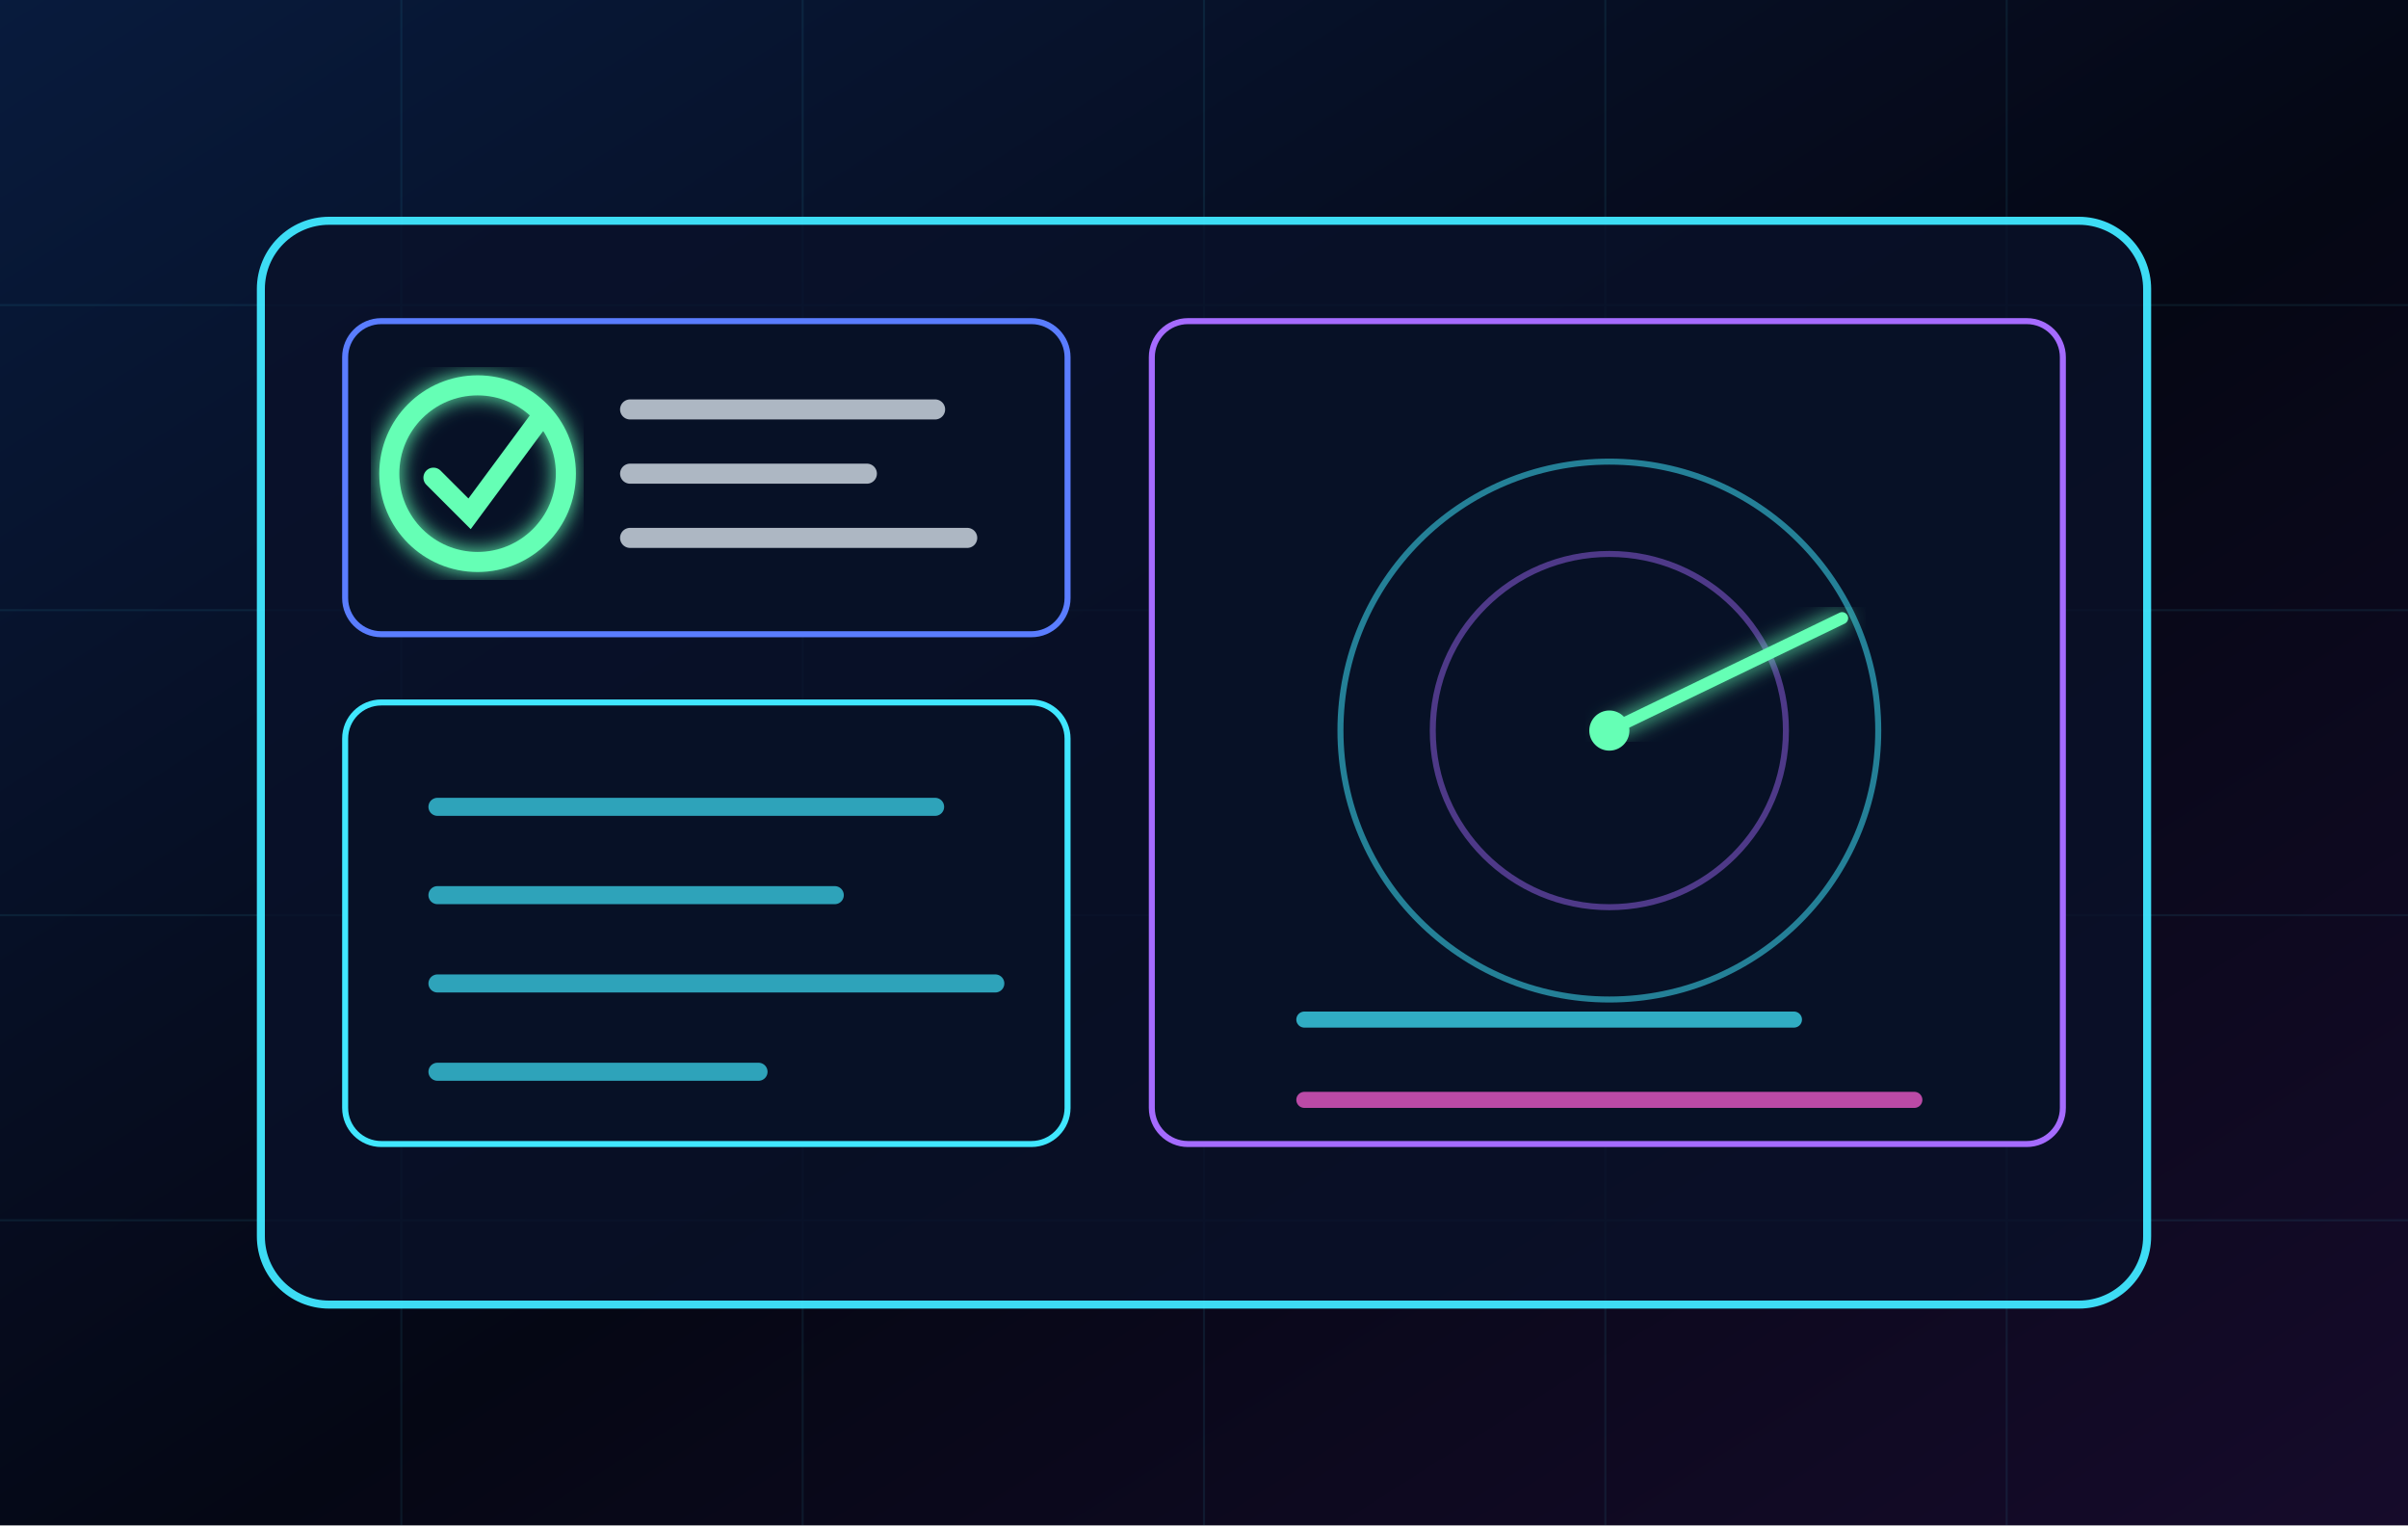
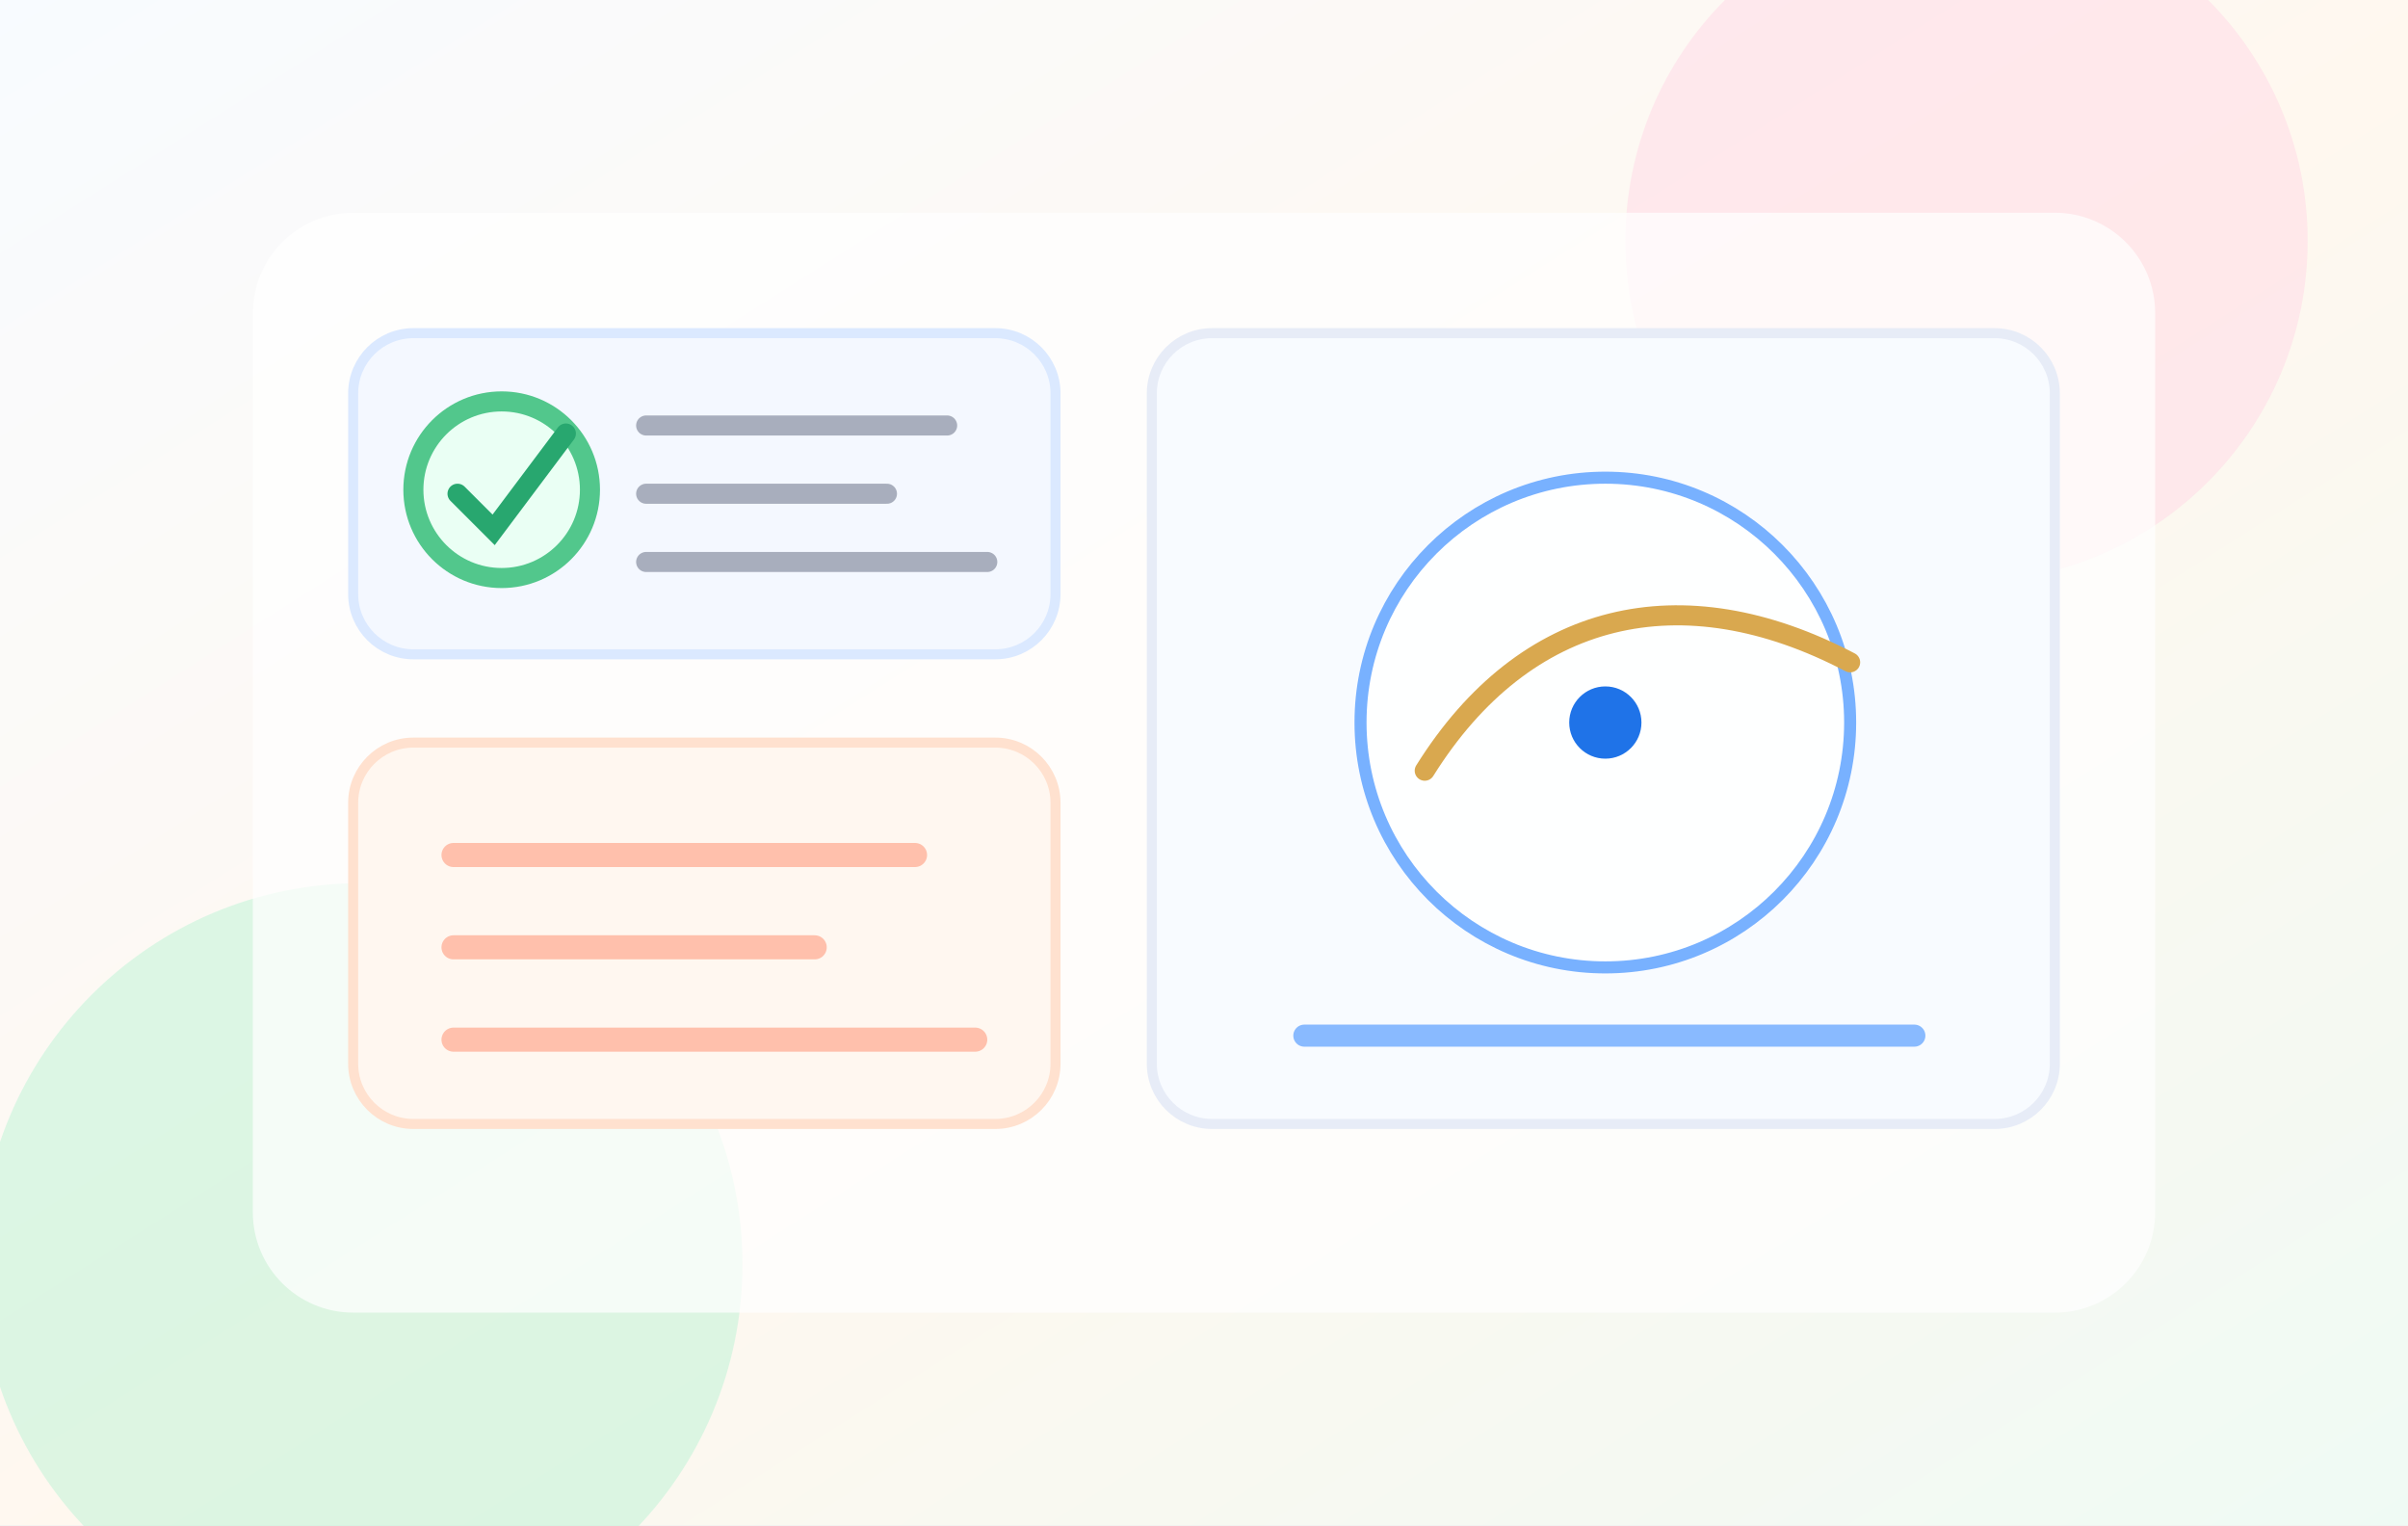
- <svg xmlns="http://www.w3.org/2000/svg" viewBox="0 0 1200 760" role="img" aria-label="显示构建、检查、部署状态的深空任务控制台">
+ <svg xmlns="http://www.w3.org/2000/svg" viewBox="0 0 1200 760" role="img" aria-label="浅色玻璃面板上的构建、检查、部署状态">
  <defs>
    <linearGradient id="bg" x1="0" y1="0" x2="1" y2="1">
-       <stop offset="0" stop-color="#081b3d" />
-       <stop offset=".55" stop-color="#050714" />
-       <stop offset="1" stop-color="#160b2b" />
+       <stop offset="0" stop-color="#f8fbff" />
+       <stop offset=".52" stop-color="#fff8ef" />
+       <stop offset="1" stop-color="#effaf4" />
    </linearGradient>
-     <filter id="glow">
-       <feGaussianBlur stdDeviation="5" result="b" />
-       <feMerge>
-         <feMergeNode in="b" />
-         <feMergeNode in="SourceGraphic" />
-       </feMerge>
-     </filter>
  </defs>
  <rect width="1200" height="760" fill="url(#bg)" />
-   <path d="M0 152h1200M0 304h1200M0 456h1200M0 608h1200M200 0v760M400 0v760M600 0v760M800 0v760M1000 0v760" stroke="#40e7ff" stroke-width="1" opacity=".08" />
-   <rect x="130" y="110" width="940" height="540" rx="34" fill="rgba(9,18,42,.82)" stroke="#40e7ff" stroke-width="4" opacity=".95" />
-   <rect x="172" y="160" width="360" height="156" rx="18" fill="#071126" stroke="#5a7dff" stroke-width="3" />
-   <rect x="172" y="350" width="360" height="220" rx="18" fill="#071126" stroke="#40e7ff" stroke-width="3" />
-   <rect x="574" y="160" width="454" height="410" rx="18" fill="#071126" stroke="#a56bff" stroke-width="3" />
-   <circle cx="238" cy="236" r="44" fill="none" stroke="#65ffb5" stroke-width="10" filter="url(#glow)" />
-   <path d="M216 238l18 18 34-46" fill="none" stroke="#65ffb5" stroke-width="10" stroke-linecap="round" />
-   <path d="M314 204h152M314 236h118M314 268h168" stroke="#edf7ff" stroke-width="10" stroke-linecap="round" opacity=".72" />
-   <path d="M218 402h248M218 446h198M218 490h278M218 534h160" stroke="#40e7ff" stroke-width="9" stroke-linecap="round" opacity=".68" />
-   <circle cx="802" cy="364" r="134" fill="none" stroke="#40e7ff" stroke-width="3" opacity=".52" />
-   <circle cx="802" cy="364" r="88" fill="none" stroke="#a56bff" stroke-width="3" opacity=".45" />
-   <path d="M802 364l116-56" stroke="#65ffb5" stroke-width="6" stroke-linecap="round" filter="url(#glow)" />
-   <circle cx="802" cy="364" r="10" fill="#65ffb5" />
-   <path d="M650 548h304" stroke="#ff5fd7" stroke-width="8" stroke-linecap="round" opacity=".72" />
-   <path d="M650 508h244" stroke="#40e7ff" stroke-width="8" stroke-linecap="round" opacity=".72" />
+   <circle cx="980" cy="120" r="170" fill="#ffd8e5" opacity=".5" />
+   <circle cx="180" cy="630" r="190" fill="#b7f3d4" opacity=".48" />
+   <rect x="130" y="110" width="940" height="540" rx="46" fill="#fff" opacity=".72" stroke="#fff" stroke-width="8" />
+   <rect x="176" y="166" width="350" height="160" rx="30" fill="#f4f8ff" stroke="#dbe9ff" stroke-width="5" />
+   <rect x="176" y="370" width="350" height="190" rx="30" fill="#fff7f0" stroke="#ffe1cf" stroke-width="5" />
+   <rect x="574" y="166" width="450" height="394" rx="30" fill="#f8fbff" stroke="#e7ecf7" stroke-width="5" />
+   <circle cx="250" cy="244" r="44" fill="#eafff4" stroke="#52c78c" stroke-width="10" />
+   <path d="M228 246l18 18 36-48" fill="none" stroke="#28a76f" stroke-width="10" stroke-linecap="round" />
+   <path d="M322 212h150M322 246h120M322 280h170" stroke="#8b92a3" stroke-width="10" stroke-linecap="round" opacity=".72" />
+   <path d="M226 426h230M226 472h180M226 518h260" stroke="#ffb199" stroke-width="12" stroke-linecap="round" opacity=".78" />
+   <circle cx="800" cy="360" r="122" fill="#fff" stroke="#6aa8ff" stroke-width="6" opacity=".9" />
+   <path d="M710 384c50-80 128-98 212-54" fill="none" stroke="#d9a84f" stroke-width="10" stroke-linecap="round" />
+   <circle cx="800" cy="360" r="18" fill="#1f73e8" />
+   <path d="M650 516h304" stroke="#6aa8ff" stroke-width="11" stroke-linecap="round" opacity=".78" />
</svg>
